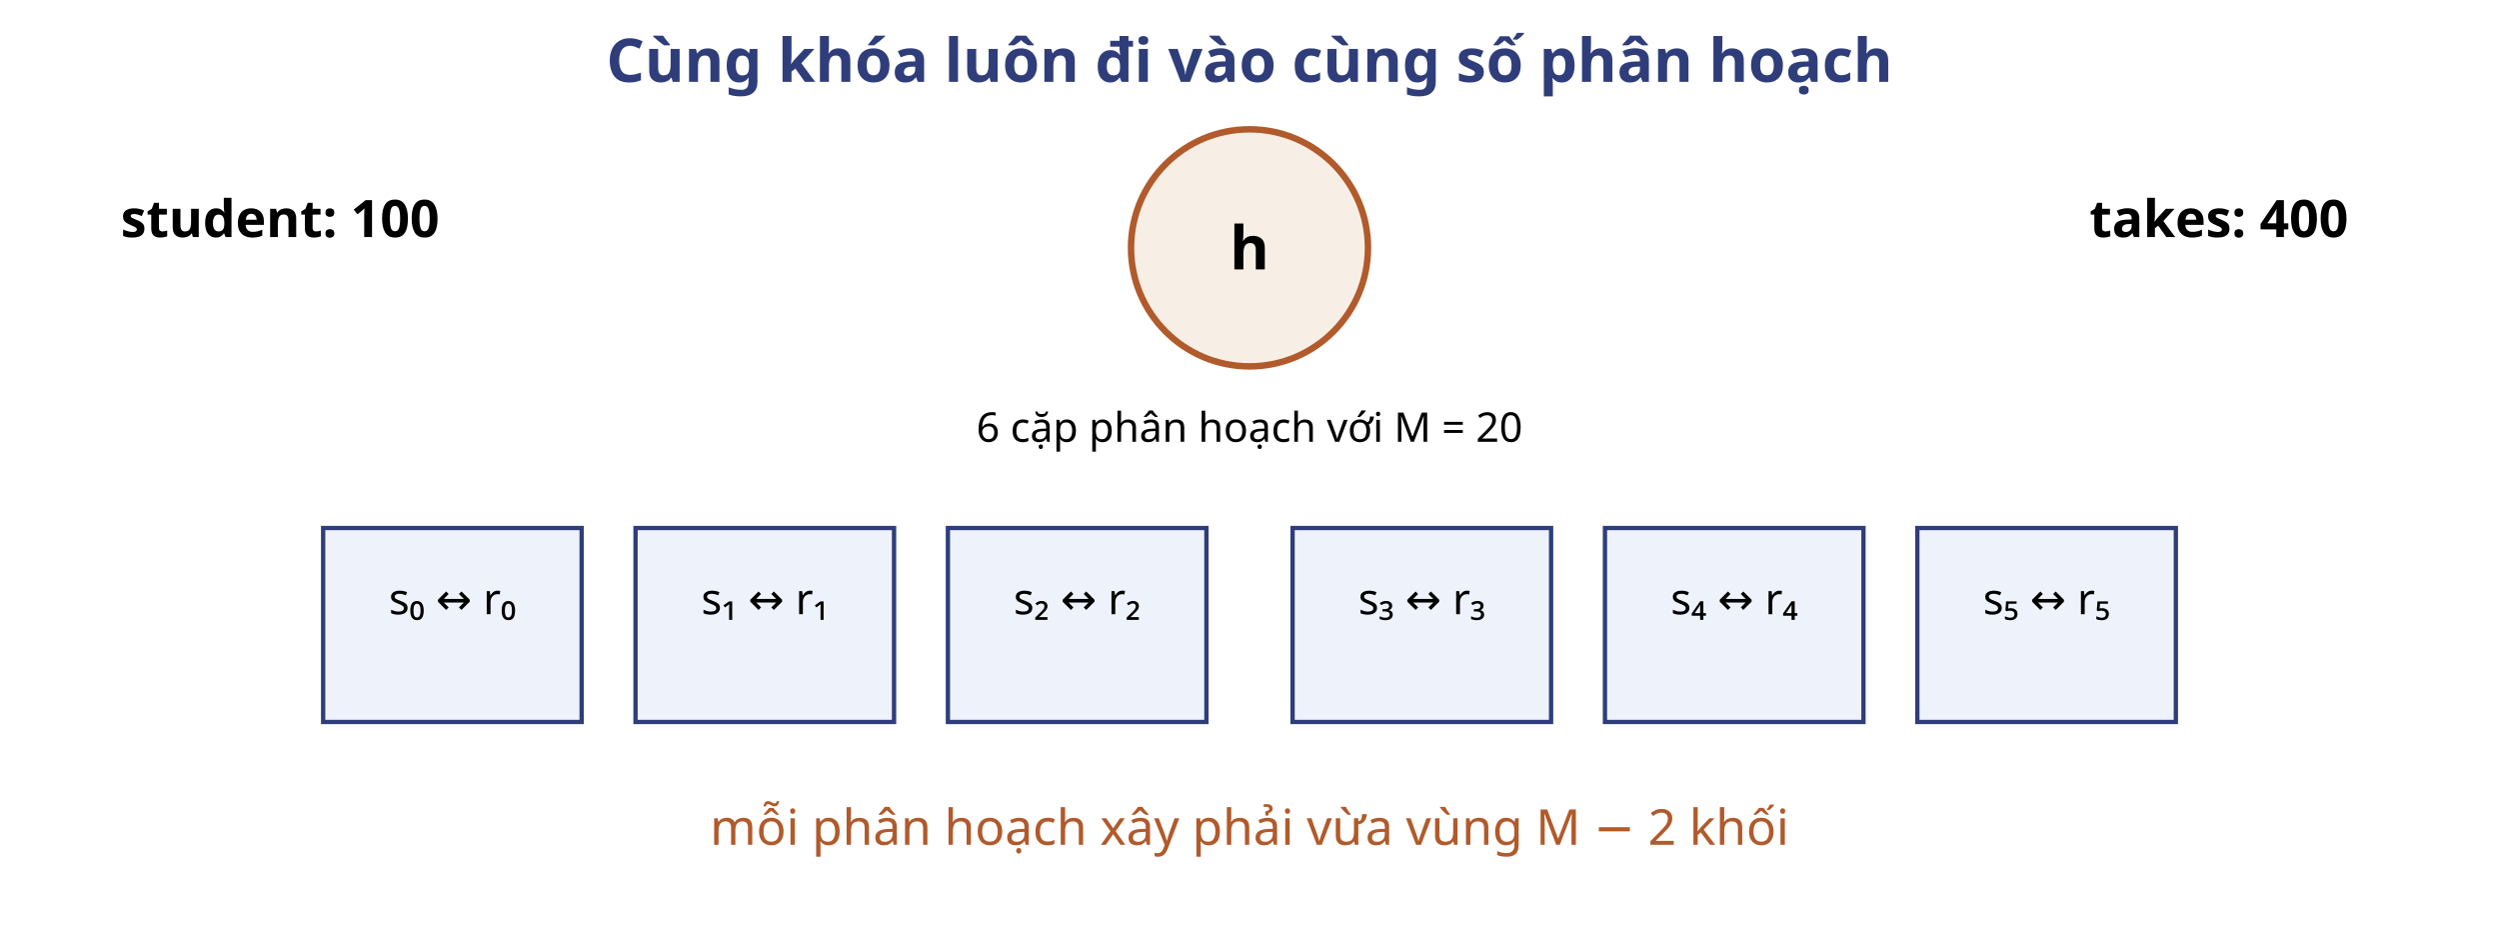
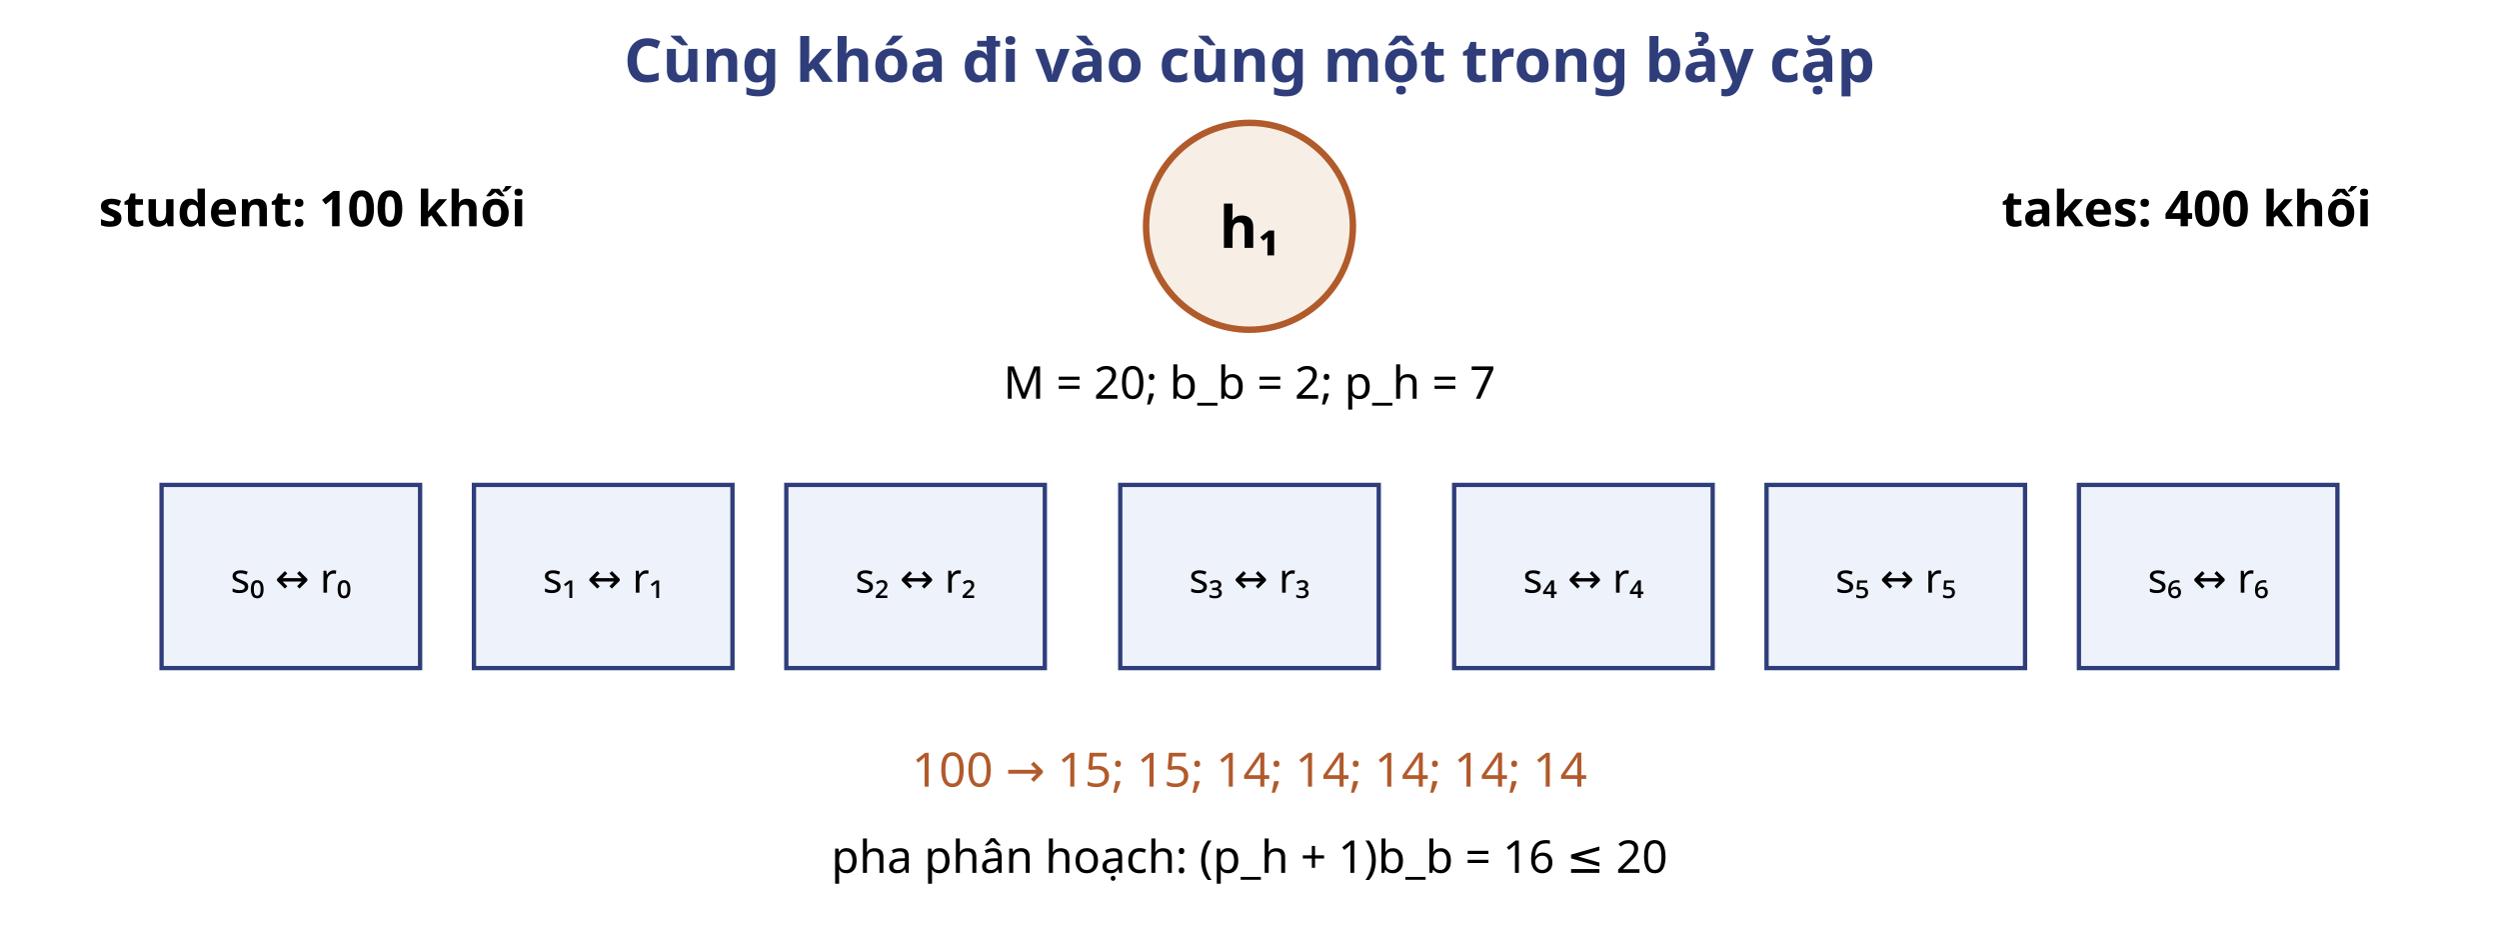
- <svg xmlns="http://www.w3.org/2000/svg" viewBox="0 0 1160 440" role="img" aria-label="Grace Hash Join chia hai quan hệ bằng cùng hàm băm thành sáu cặp phân hoạch">
+ <svg xmlns="http://www.w3.org/2000/svg" viewBox="0 0 1160 440" role="img" aria-label="Grace Hash Join chia hai quan hệ thành bảy cặp phân hoạch với bố trí bộ đệm khả thi">
  <g font-family="sans-serif" text-anchor="middle">
-     <text x="580" y="38" font-size="28" font-weight="700" fill="#2F3E7A">Cùng khóa luôn đi vào cùng số phân hoạch</text>
-     <text x="130" y="110" font-size="24" font-weight="700">student: 100</text>
-     <text x="1030" y="110" font-size="24" font-weight="700">takes: 400</text>
-     <circle cx="580" cy="115" r="55" fill="#F7EFE6" stroke="#B15A2B" stroke-width="3" />
-     <text x="580" y="125" font-size="28" font-weight="700">h</text>
+     <text x="580" y="38" font-size="28" font-weight="700" fill="#2F3E7A">Cùng khóa đi vào cùng một trong bảy cặp</text>
+     <text x="145" y="105" font-size="23" font-weight="700">student: 100 khối</text>
+     <text x="1015" y="105" font-size="23" font-weight="700">takes: 400 khối</text>
+     <circle cx="580" cy="105" r="48" fill="#F7EFE6" stroke="#B15A2B" stroke-width="3" />
+     <text x="580" y="115" font-size="27" font-weight="700">h₁</text>
+     <text x="580" y="185" font-size="21">M = 20; b_b = 2; p_h = 7</text>
+     <g fill="#EEF2FA" stroke="#2F3E7A" stroke-width="2">
+       <rect x="75" y="225" width="120" height="85" />
+       <rect x="220" y="225" width="120" height="85" />
+       <rect x="365" y="225" width="120" height="85" />
+       <rect x="520" y="225" width="120" height="85" />
+       <rect x="675" y="225" width="120" height="85" />
+       <rect x="820" y="225" width="120" height="85" />
+       <rect x="965" y="225" width="120" height="85" />
+     </g>
    <g font-size="19">
-       <text x="580" y="205">6 cặp phân hoạch với M = 20</text>
-     </g>
-     <g fill="#EEF2FA" stroke="#2F3E7A" stroke-width="2">
-       <rect x="150" y="245" width="120" height="90" />
-       <rect x="295" y="245" width="120" height="90" />
-       <rect x="440" y="245" width="120" height="90" />
-       <rect x="600" y="245" width="120" height="90" />
-       <rect x="745" y="245" width="120" height="90" />
-       <rect x="890" y="245" width="120" height="90" />
-     </g>
-     <g font-size="20">
-       <text x="210" y="285">s₀ ↔ r₀</text>
-       <text x="355" y="285">s₁ ↔ r₁</text>
-       <text x="500" y="285">s₂ ↔ r₂</text>
-       <text x="660" y="285">s₃ ↔ r₃</text>
-       <text x="805" y="285">s₄ ↔ r₄</text>
-       <text x="950" y="285">s₅ ↔ r₅</text>
-       <text x="580" y="392" font-size="23" fill="#B15A2B">mỗi phân hoạch xây phải vừa vùng M − 2 khối</text>
+       <text x="135" y="275">s₀ ↔ r₀</text>
+       <text x="280" y="275">s₁ ↔ r₁</text>
+       <text x="425" y="275">s₂ ↔ r₂</text>
+       <text x="580" y="275">s₃ ↔ r₃</text>
+       <text x="735" y="275">s₄ ↔ r₄</text>
+       <text x="880" y="275">s₅ ↔ r₅</text>
+       <text x="1025" y="275">s₆ ↔ r₆</text>
+       <text x="580" y="365" font-size="22" fill="#B15A2B">100 → 15; 15; 14; 14; 14; 14; 14</text>
+       <text x="580" y="405" font-size="21">pha phân hoạch: (p_h + 1)b_b = 16 ≤ 20</text>
    </g>
  </g>
</svg>
